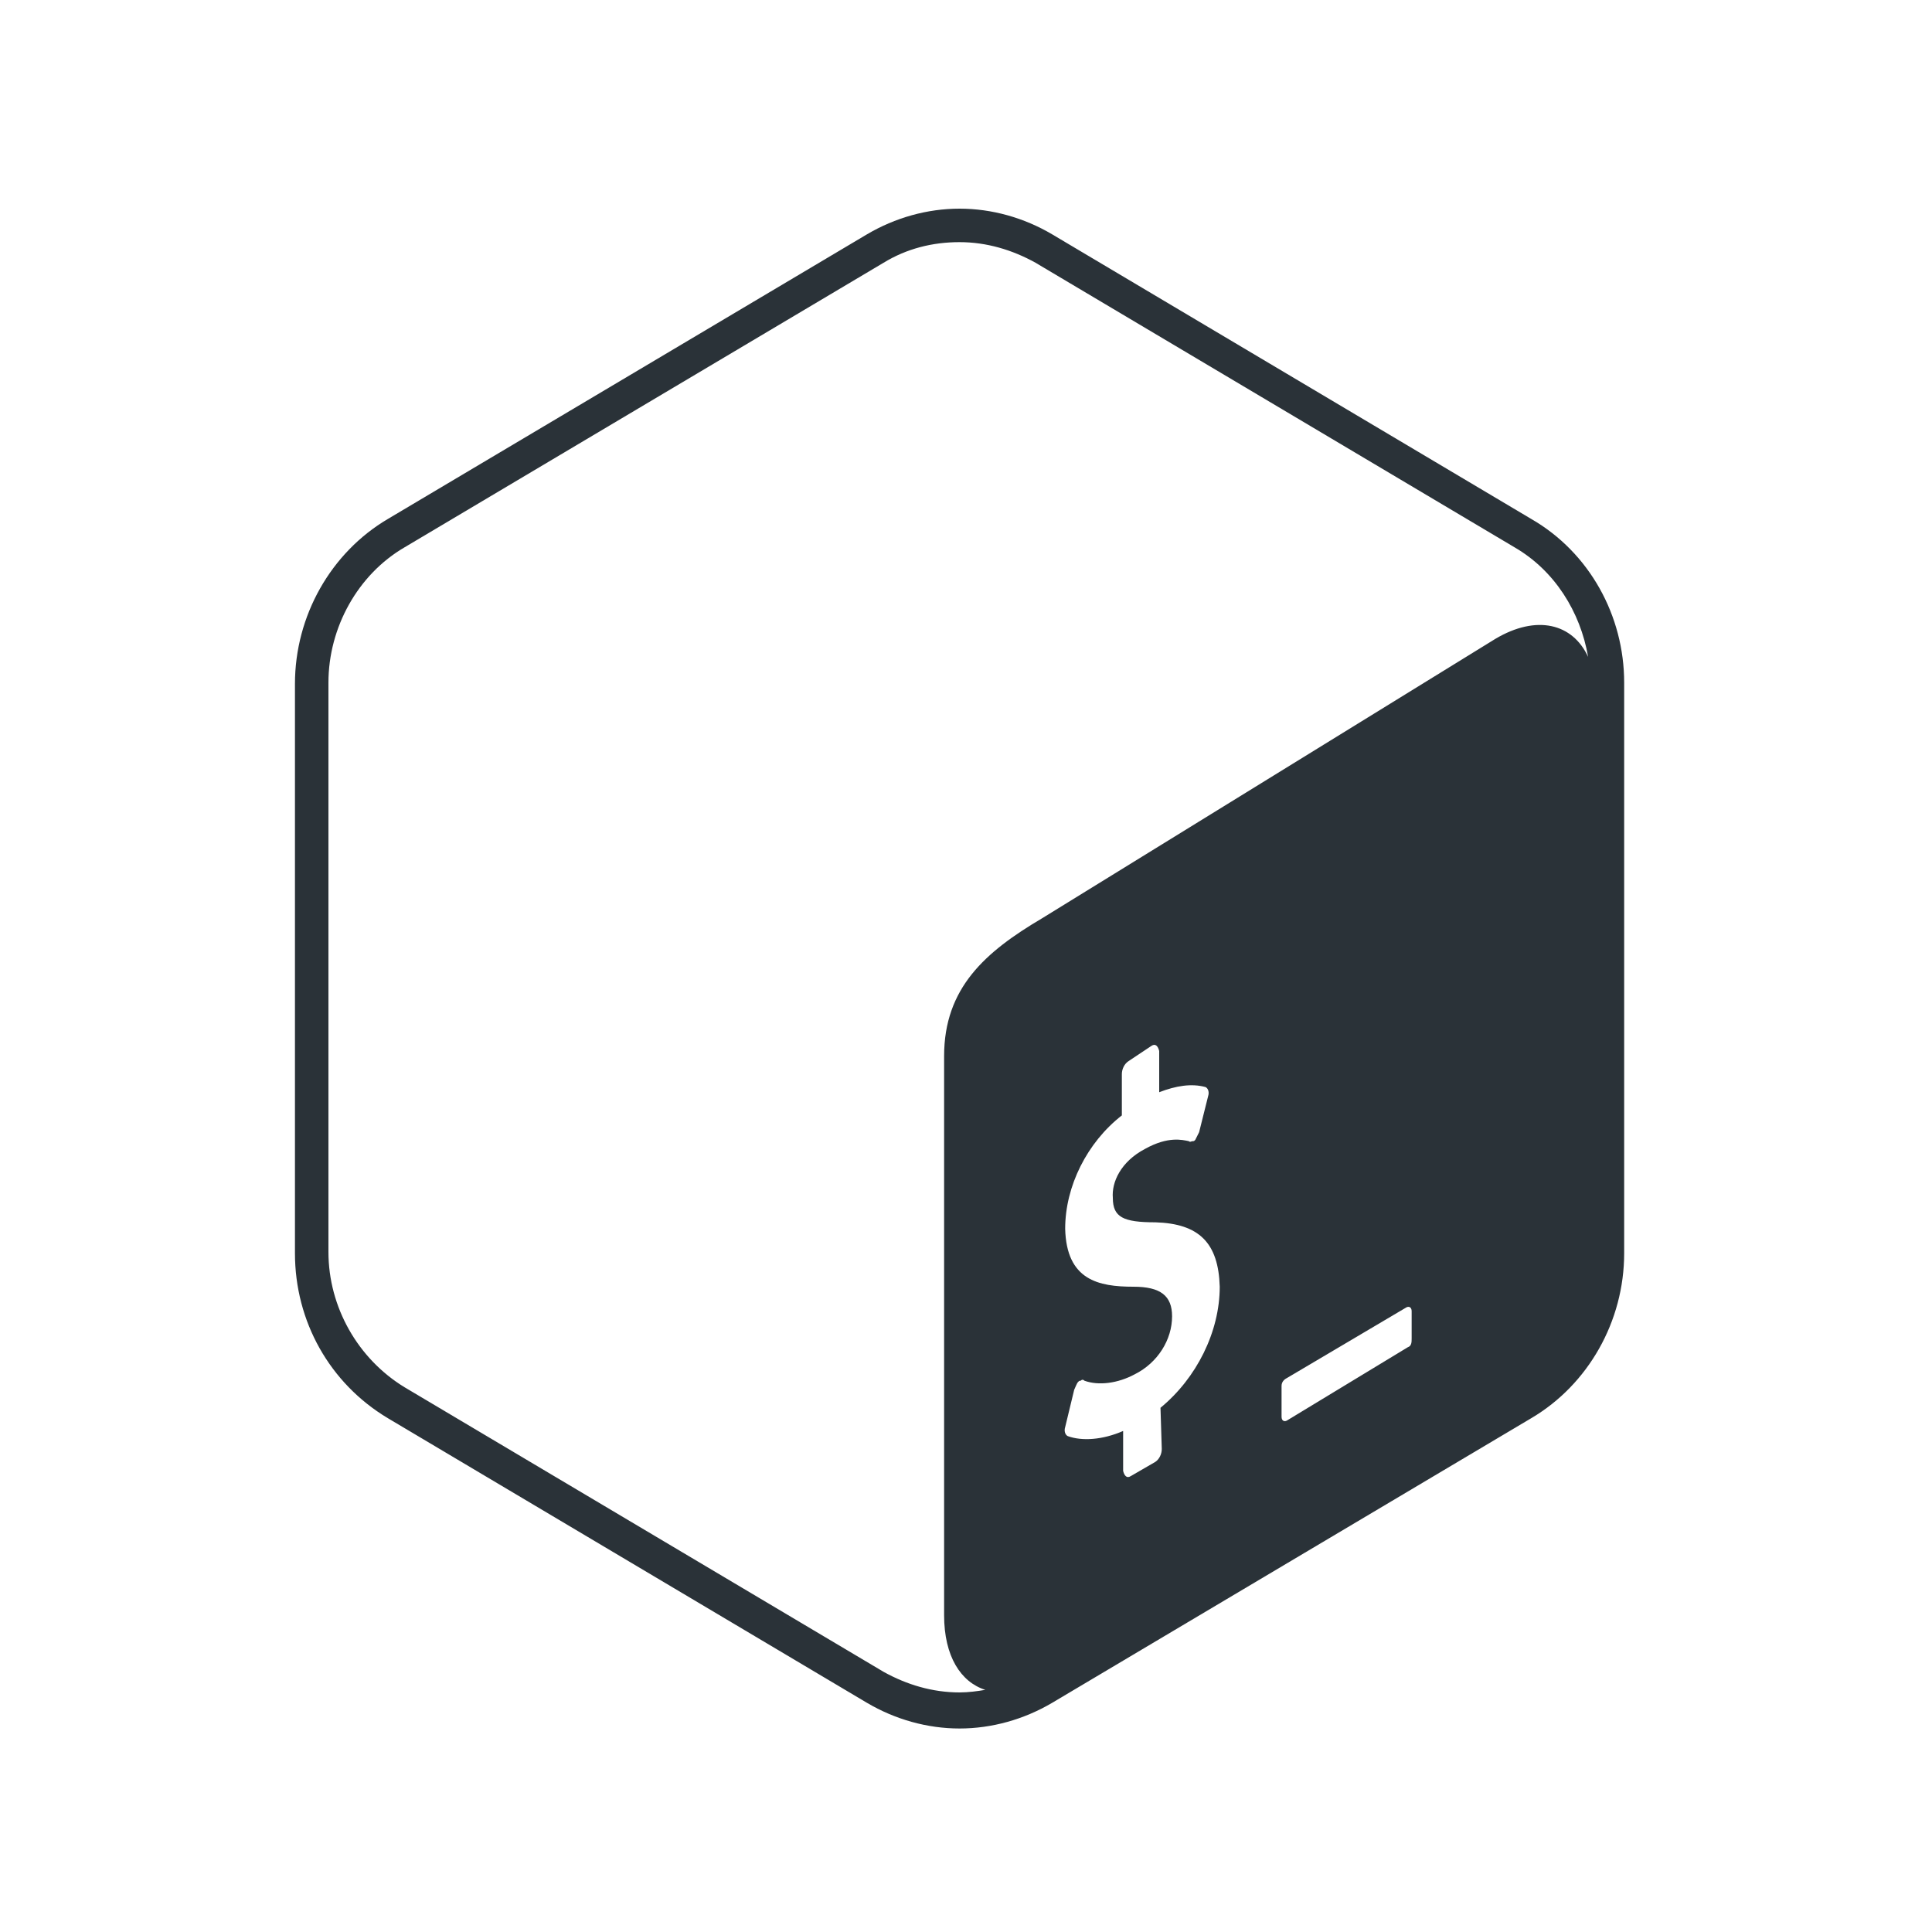
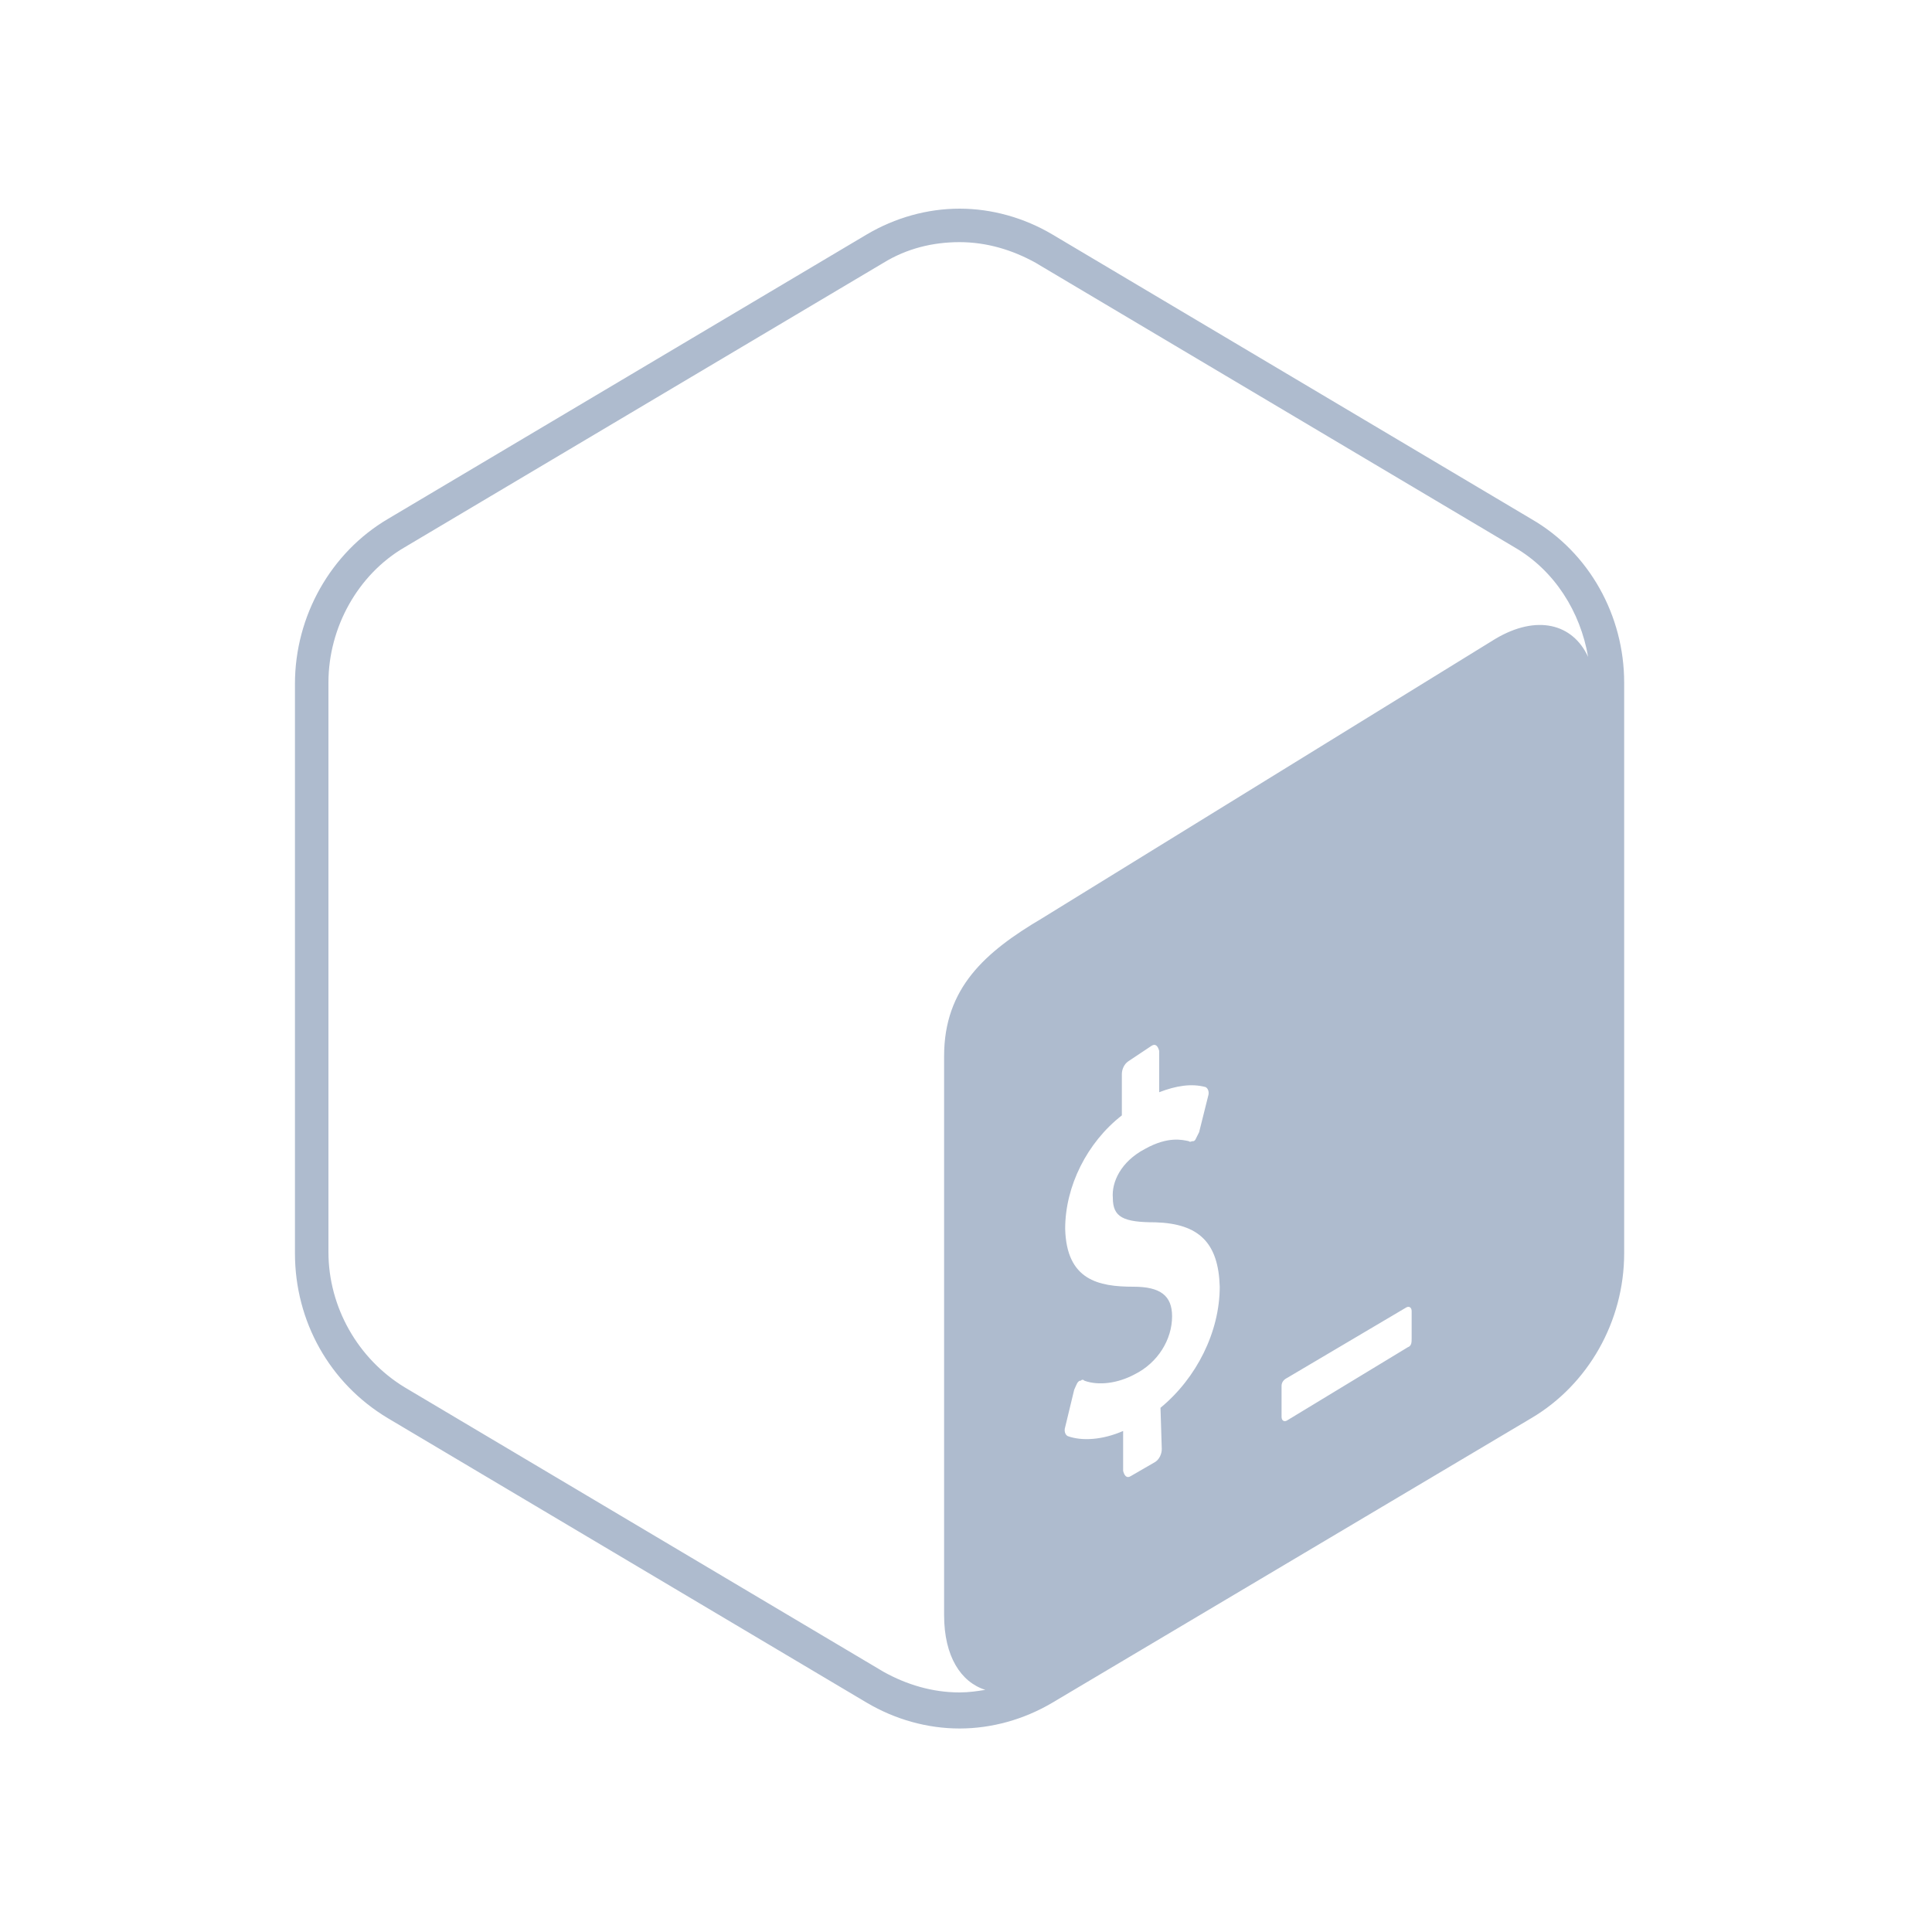
<svg xmlns="http://www.w3.org/2000/svg" version="1.1" id="Layer_1" x="0px" y="0px" viewBox="0 0 150 150" style="enable-background:new 0 0 150 150;" xml:space="preserve">
  <style type="text/css">
- 	.st0{fill:#2A3238;}
+ 	.st0{fill:#aebbce;}
</style>
  <g>
    <path class="st0" d="M118.9,40.3L81.7,18.2c-2.2-1.3-4.7-2-7.2-2s-5,0.7-7.2,2L30.1,40.3c-4.4,2.6-7.2,7.5-7.2,12.8v44.2   c0,5.3,2.7,10.1,7.2,12.8l37.2,22.1c2.2,1.3,4.7,2,7.2,2c2.5,0,5-0.7,7.2-2l37.2-22.1c4.4-2.6,7.2-7.5,7.2-12.8V53   C126.1,47.8,123.4,42.9,118.9,40.3z M90.1,109.3l0.1,3.2c0,0.4-0.2,0.8-0.5,1l-1.9,1.1c-0.3,0.2-0.5,0-0.6-0.4l0-3.1   c-1.6,0.7-3.2,0.8-4.3,0.4c-0.2-0.1-0.3-0.4-0.2-0.7l0.7-2.9c0.1-0.2,0.2-0.5,0.3-0.6c0.1-0.1,0.1-0.1,0.2-0.1   c0.1-0.1,0.2-0.1,0.3,0c1.1,0.4,2.6,0.2,3.9-0.5c1.8-0.9,2.9-2.7,2.9-4.5c0-1.6-0.9-2.3-3-2.3c-2.7,0-5.2-0.5-5.3-4.5   c0-3.3,1.7-6.7,4.4-8.8l0-3.2c0-0.4,0.2-0.8,0.5-1l1.8-1.2c0.3-0.2,0.5,0,0.6,0.4l0,3.2c1.3-0.5,2.5-0.7,3.6-0.4   c0.2,0.1,0.3,0.4,0.2,0.7l-0.7,2.8c-0.1,0.2-0.2,0.4-0.3,0.6c-0.1,0.1-0.1,0.1-0.2,0.1c-0.1,0-0.2,0.1-0.3,0   c-0.5-0.1-1.6-0.4-3.4,0.6c-1.9,1-2.6,2.6-2.5,3.8c0,1.5,0.8,1.9,3.3,1.9c3.4,0.1,4.9,1.6,5,5C94.7,103.4,92.9,107,90.1,109.3z    M109.6,103.9c0,0.3,0,0.6-0.3,0.7l-9.4,5.7c-0.2,0.1-0.4,0-0.4-0.3v-2.4c0-0.3,0.2-0.5,0.4-0.6l9.3-5.5c0.2-0.1,0.4,0,0.4,0.3   V103.9z M116.1,49.6L80.9,71.3c-4.4,2.6-7.6,5.4-7.6,10.7v43.4c0,3.2,1.3,5.2,3.2,5.8c-0.6,0.1-1.3,0.2-2,0.2   c-2.1,0-4.1-0.6-5.9-1.6l-37.2-22.1c-3.6-2.2-5.9-6.2-5.9-10.5V53c0-4.3,2.3-8.4,5.9-10.5l37.2-22.1c1.8-1.1,3.8-1.6,5.9-1.6   s4.1,0.6,5.9,1.6l37.2,22.1c3.1,1.8,5.1,5,5.7,8.5C122.1,48.4,119.3,47.7,116.1,49.6z" />
  </g>
</svg>
